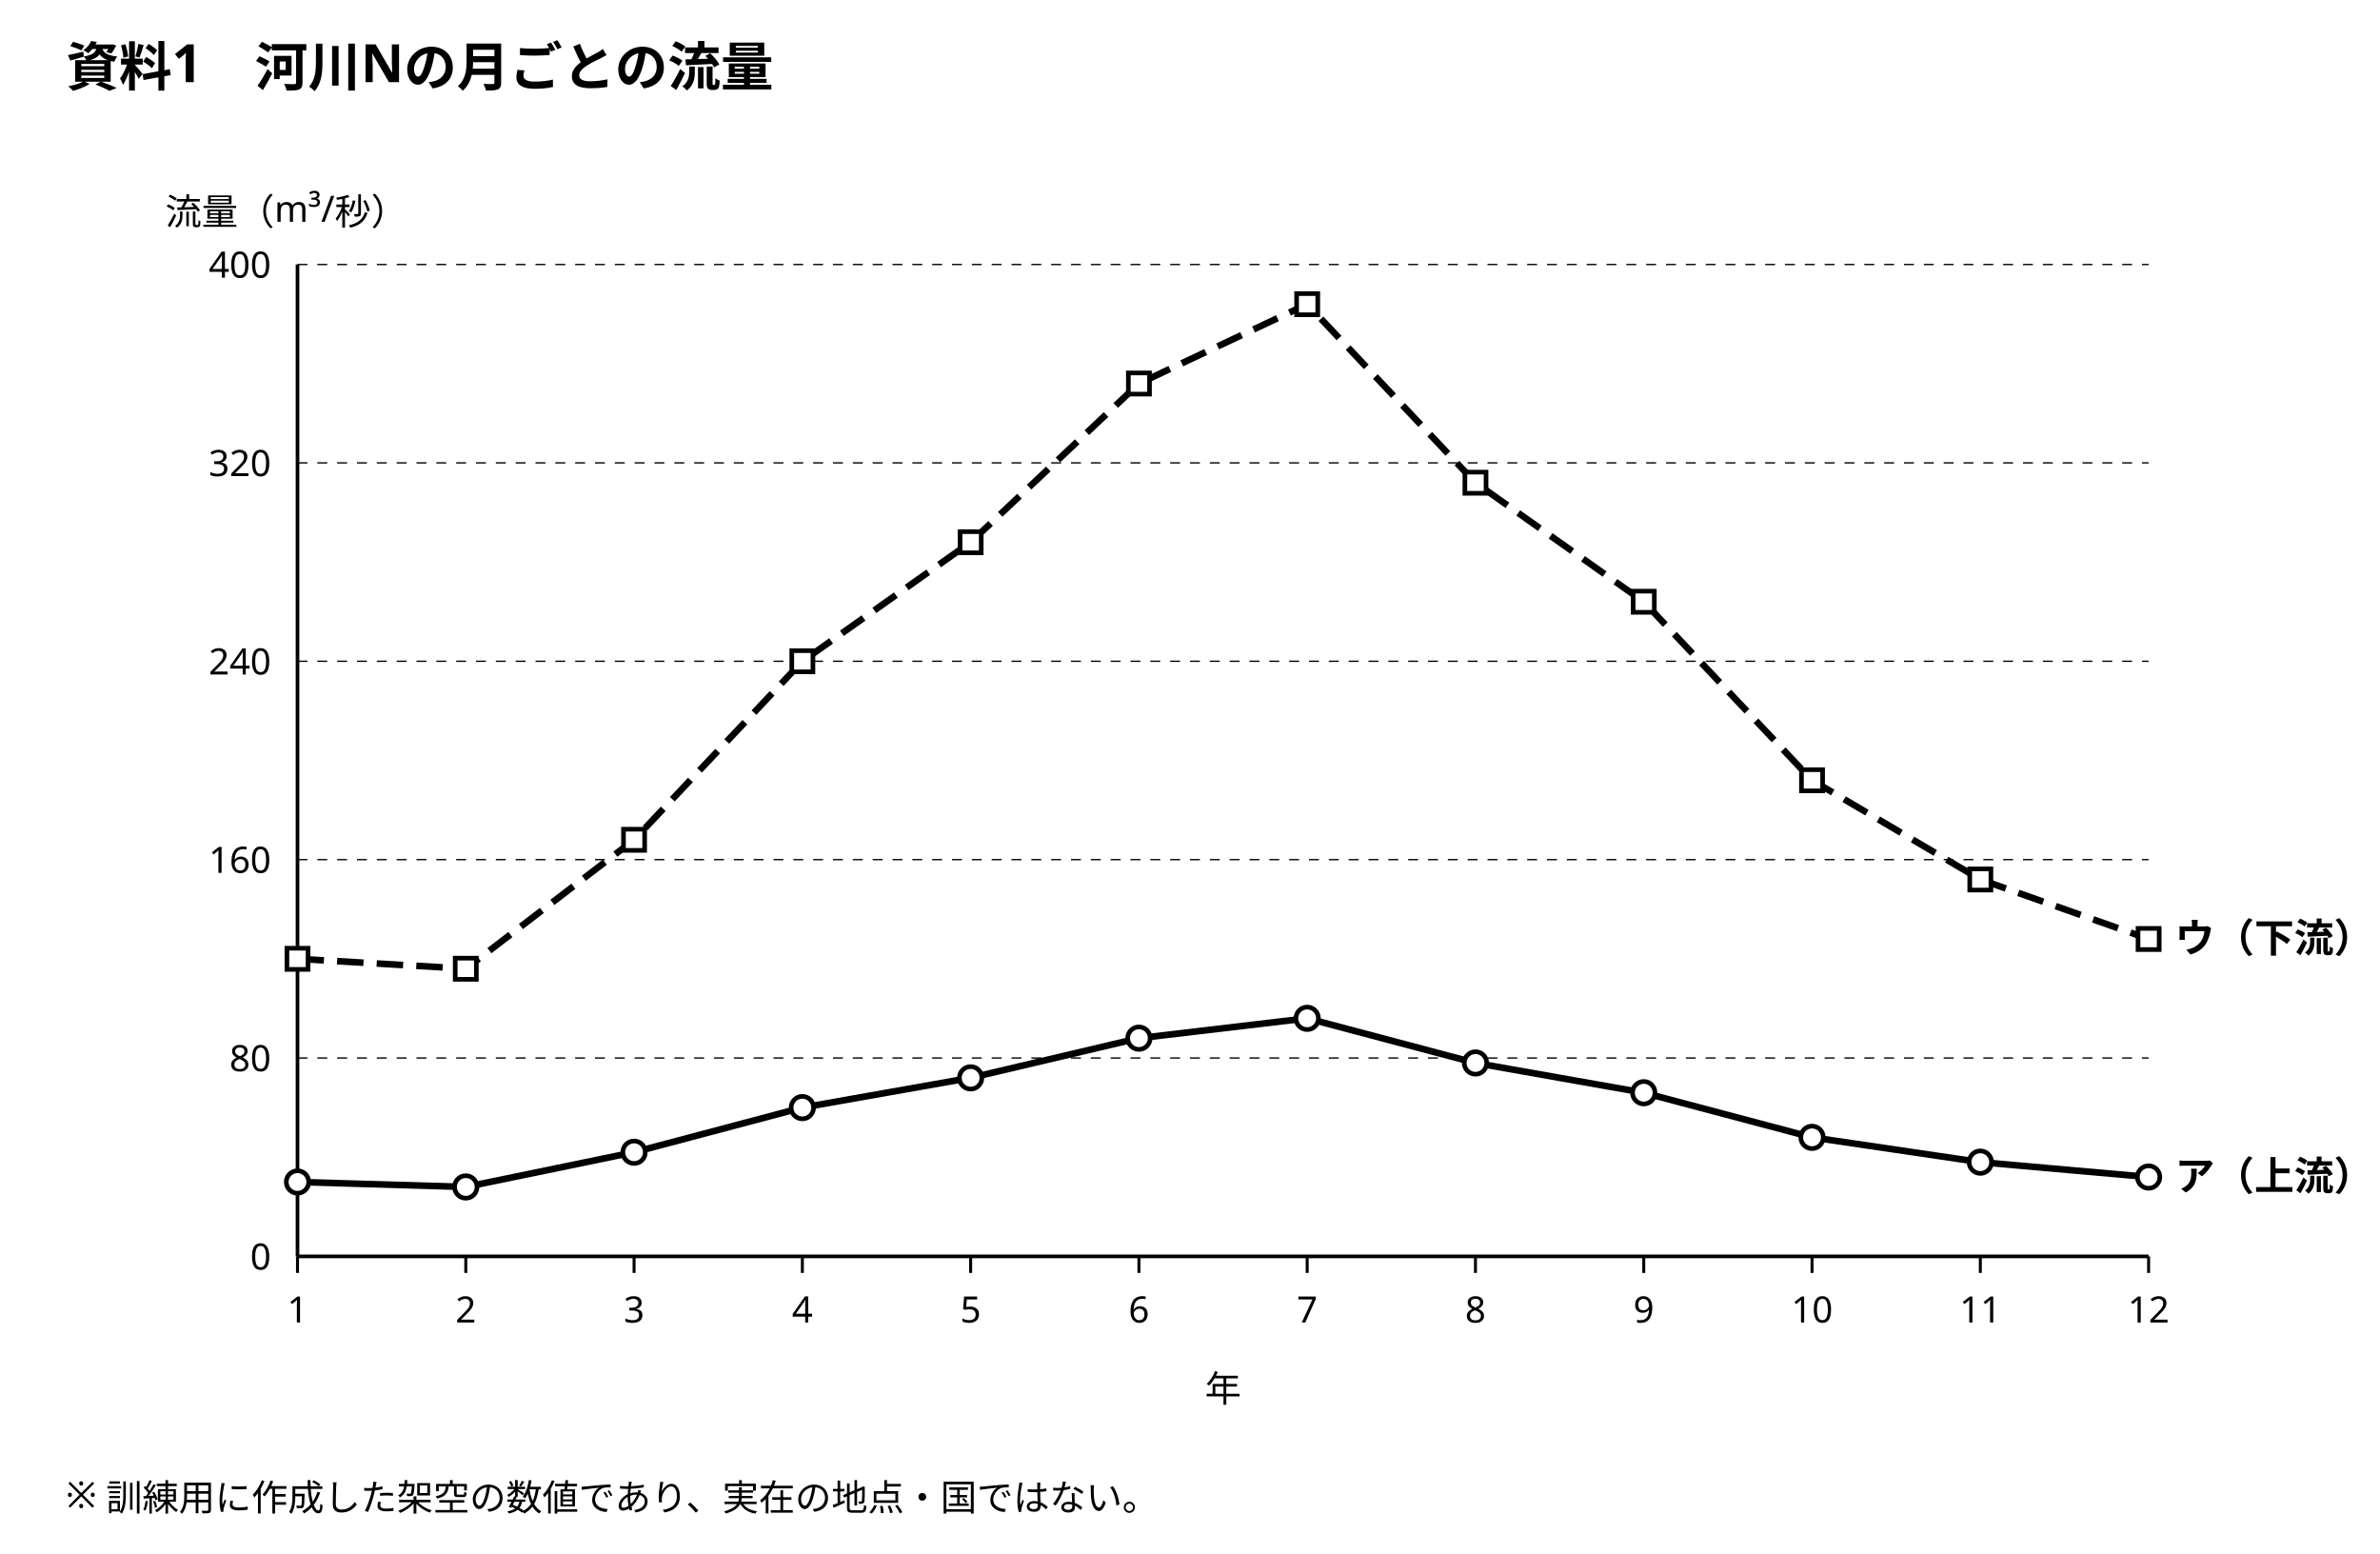
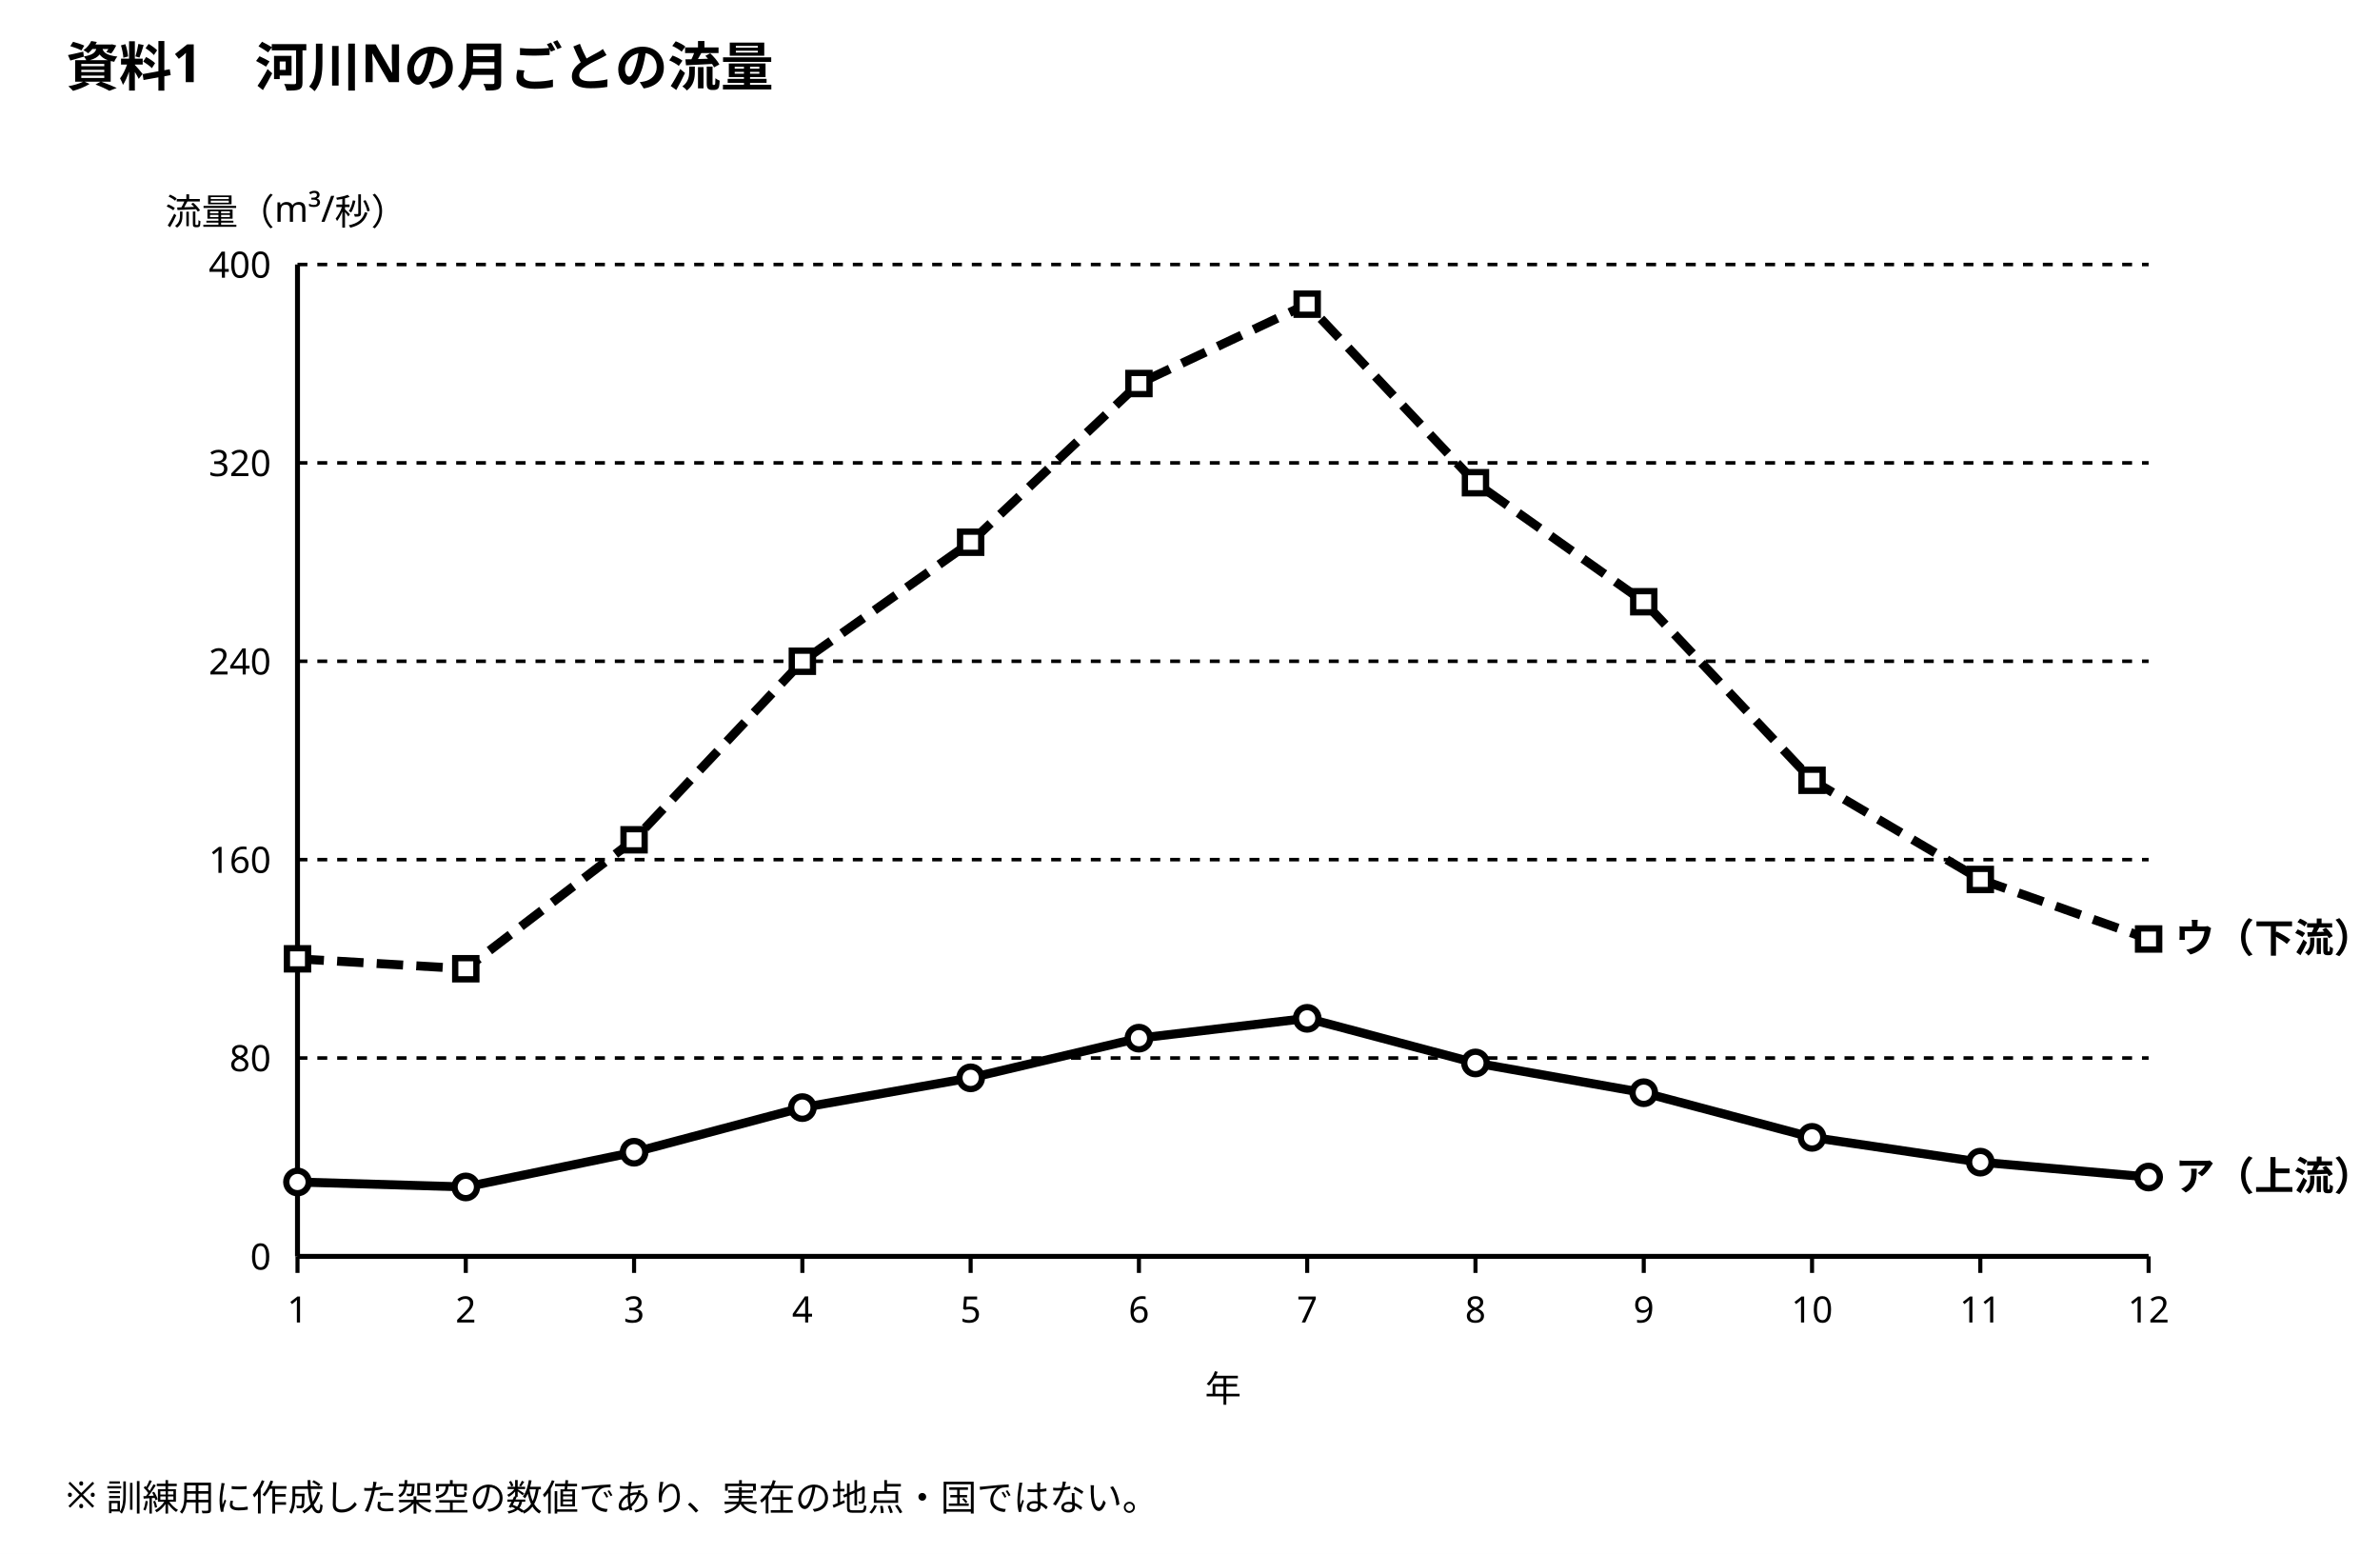
<svg xmlns="http://www.w3.org/2000/svg" viewBox="0 0 720 470" width="720" height="470" role="img" aria-label="資料1　河川Nの月ごとの流量">
  <defs>
    <pattern id="pDiag" width="8" height="8" patternUnits="userSpaceOnUse">
      <rect width="8" height="8" fill="#fff" />
-       <path d="M0 8 L8 0" stroke="#000" stroke-width="1.4" />
+       <path d="M0 8 L8 0" stroke="#000" stroke-width="1.9" />
    </pattern>
    <pattern id="pDiag2" width="8" height="8" patternUnits="userSpaceOnUse">
      <rect width="8" height="8" fill="#fff" />
-       <path d="M0 0 L8 8" stroke="#000" stroke-width="1.4" />
+       <path d="M0 0 L8 8" stroke="#000" stroke-width="1.9" />
    </pattern>
    <pattern id="pDot" width="8" height="8" patternUnits="userSpaceOnUse">
      <rect width="8" height="8" fill="#fff" />
      <circle cx="2" cy="2" r="1.3" fill="#000" />
      <circle cx="6" cy="6" r="1.3" fill="#000" />
    </pattern>
    <pattern id="pDotFine" width="5" height="5" patternUnits="userSpaceOnUse">
      <rect width="5" height="5" fill="#fff" />
      <circle cx="1.4" cy="1.4" r="0.9" fill="#000" />
    </pattern>
    <pattern id="pGrid" width="8" height="8" patternUnits="userSpaceOnUse">
      <rect width="8" height="8" fill="#fff" />
-       <path d="M0 4 H8 M4 0 V8" stroke="#000" stroke-width="0.9" />
+       <path d="M0 4 H8 M4 0 V8" stroke="#000" stroke-width="1.23" />
    </pattern>
    <pattern id="pWave" width="10" height="8" patternUnits="userSpaceOnUse">
      <rect width="10" height="8" fill="#fff" />
-       <path d="M0 5 q2.5 -3 5 0 t5 0" stroke="#000" stroke-width="0.9" fill="none" />
+       <path d="M0 5 q2.5 -3 5 0 t5 0" stroke="#000" stroke-width="1.23" fill="none" />
    </pattern>
  </defs>
  <rect width="720" height="470" fill="#fff" />
  <text x="20" y="26" font-size="16" text-anchor="start" font-weight="bold" font-family="'Hiragino Sans','Hiragino Kaku Gothic ProN','Yu Gothic','Meiryo',sans-serif" fill="#000">資料1　河川Nの月ごとの流量</text>
-   <path d="M90 380 L650 380" stroke="#000" stroke-width="0.4" fill="none" stroke-dasharray="3 3" />
+   <path d="M90 380 L650 380" stroke="#000" stroke-width="1.07" fill="none" stroke-dasharray="3 3" />
  <text x="82" y="384" font-size="11" text-anchor="end" font-weight="normal" font-family="'Hiragino Sans','Hiragino Kaku Gothic ProN','Yu Gothic','Meiryo',sans-serif" fill="#000">0</text>
-   <path d="M90 320 L650 320" stroke="#000" stroke-width="0.4" fill="none" stroke-dasharray="3 3" />
+   <path d="M90 320 L650 320" stroke="#000" stroke-width="1.07" fill="none" stroke-dasharray="3 3" />
  <text x="82" y="324" font-size="11" text-anchor="end" font-weight="normal" font-family="'Hiragino Sans','Hiragino Kaku Gothic ProN','Yu Gothic','Meiryo',sans-serif" fill="#000">80</text>
-   <path d="M90 260 L650 260" stroke="#000" stroke-width="0.4" fill="none" stroke-dasharray="3 3" />
+   <path d="M90 260 L650 260" stroke="#000" stroke-width="1.07" fill="none" stroke-dasharray="3 3" />
  <text x="82" y="264" font-size="11" text-anchor="end" font-weight="normal" font-family="'Hiragino Sans','Hiragino Kaku Gothic ProN','Yu Gothic','Meiryo',sans-serif" fill="#000">160</text>
-   <path d="M90 200 L650 200" stroke="#000" stroke-width="0.4" fill="none" stroke-dasharray="3 3" />
+   <path d="M90 200 L650 200" stroke="#000" stroke-width="1.07" fill="none" stroke-dasharray="3 3" />
  <text x="82" y="204" font-size="11" text-anchor="end" font-weight="normal" font-family="'Hiragino Sans','Hiragino Kaku Gothic ProN','Yu Gothic','Meiryo',sans-serif" fill="#000">240</text>
-   <path d="M90 140 L650 140" stroke="#000" stroke-width="0.4" fill="none" stroke-dasharray="3 3" />
+   <path d="M90 140 L650 140" stroke="#000" stroke-width="1.07" fill="none" stroke-dasharray="3 3" />
  <text x="82" y="144" font-size="11" text-anchor="end" font-weight="normal" font-family="'Hiragino Sans','Hiragino Kaku Gothic ProN','Yu Gothic','Meiryo',sans-serif" fill="#000">320</text>
-   <path d="M90 80 L650 80" stroke="#000" stroke-width="0.4" fill="none" stroke-dasharray="3 3" />
+   <path d="M90 80 L650 80" stroke="#000" stroke-width="1.07" fill="none" stroke-dasharray="3 3" />
  <text x="82" y="84" font-size="11" text-anchor="end" font-weight="normal" font-family="'Hiragino Sans','Hiragino Kaku Gothic ProN','Yu Gothic','Meiryo',sans-serif" fill="#000">400</text>
-   <path d="M90 80 L90 380" stroke="#000" stroke-width="1.1" fill="none" />
-   <path d="M90 380 L650 380" stroke="#000" stroke-width="1.1" fill="none" />
-   <path d="M90 380 L90 385" stroke="#000" stroke-width="0.9" fill="none" />
+   <path d="M90 80 L90 380" stroke="#000" stroke-width="1.5" fill="none" />
+   <path d="M90 380 L650 380" stroke="#000" stroke-width="1.5" fill="none" />
+   <path d="M90 380 L90 385" stroke="#000" stroke-width="1.23" fill="none" />
  <text x="90" y="400" font-size="11" text-anchor="middle" font-weight="normal" font-family="'Hiragino Sans','Hiragino Kaku Gothic ProN','Yu Gothic','Meiryo',sans-serif" fill="#000">1</text>
-   <path d="M140.91 380 L140.91 385" stroke="#000" stroke-width="0.9" fill="none" />
+   <path d="M140.91 380 L140.91 385" stroke="#000" stroke-width="1.23" fill="none" />
  <text x="140.91" y="400" font-size="11" text-anchor="middle" font-weight="normal" font-family="'Hiragino Sans','Hiragino Kaku Gothic ProN','Yu Gothic','Meiryo',sans-serif" fill="#000">2</text>
-   <path d="M191.82 380 L191.82 385" stroke="#000" stroke-width="0.9" fill="none" />
+   <path d="M191.82 380 L191.82 385" stroke="#000" stroke-width="1.23" fill="none" />
  <text x="191.82" y="400" font-size="11" text-anchor="middle" font-weight="normal" font-family="'Hiragino Sans','Hiragino Kaku Gothic ProN','Yu Gothic','Meiryo',sans-serif" fill="#000">3</text>
-   <path d="M242.73 380 L242.73 385" stroke="#000" stroke-width="0.9" fill="none" />
+   <path d="M242.73 380 L242.73 385" stroke="#000" stroke-width="1.23" fill="none" />
  <text x="242.73" y="400" font-size="11" text-anchor="middle" font-weight="normal" font-family="'Hiragino Sans','Hiragino Kaku Gothic ProN','Yu Gothic','Meiryo',sans-serif" fill="#000">4</text>
-   <path d="M293.64 380 L293.64 385" stroke="#000" stroke-width="0.9" fill="none" />
+   <path d="M293.64 380 L293.64 385" stroke="#000" stroke-width="1.23" fill="none" />
  <text x="293.64" y="400" font-size="11" text-anchor="middle" font-weight="normal" font-family="'Hiragino Sans','Hiragino Kaku Gothic ProN','Yu Gothic','Meiryo',sans-serif" fill="#000">5</text>
-   <path d="M344.55 380 L344.55 385" stroke="#000" stroke-width="0.9" fill="none" />
+   <path d="M344.55 380 L344.55 385" stroke="#000" stroke-width="1.23" fill="none" />
  <text x="344.55" y="400" font-size="11" text-anchor="middle" font-weight="normal" font-family="'Hiragino Sans','Hiragino Kaku Gothic ProN','Yu Gothic','Meiryo',sans-serif" fill="#000">6</text>
-   <path d="M395.45 380 L395.45 385" stroke="#000" stroke-width="0.9" fill="none" />
+   <path d="M395.45 380 L395.45 385" stroke="#000" stroke-width="1.23" fill="none" />
  <text x="395.45" y="400" font-size="11" text-anchor="middle" font-weight="normal" font-family="'Hiragino Sans','Hiragino Kaku Gothic ProN','Yu Gothic','Meiryo',sans-serif" fill="#000">7</text>
-   <path d="M446.36 380 L446.36 385" stroke="#000" stroke-width="0.9" fill="none" />
+   <path d="M446.36 380 L446.36 385" stroke="#000" stroke-width="1.23" fill="none" />
  <text x="446.36" y="400" font-size="11" text-anchor="middle" font-weight="normal" font-family="'Hiragino Sans','Hiragino Kaku Gothic ProN','Yu Gothic','Meiryo',sans-serif" fill="#000">8</text>
-   <path d="M497.27 380 L497.27 385" stroke="#000" stroke-width="0.9" fill="none" />
+   <path d="M497.27 380 L497.27 385" stroke="#000" stroke-width="1.23" fill="none" />
  <text x="497.27" y="400" font-size="11" text-anchor="middle" font-weight="normal" font-family="'Hiragino Sans','Hiragino Kaku Gothic ProN','Yu Gothic','Meiryo',sans-serif" fill="#000">9</text>
-   <path d="M548.18 380 L548.18 385" stroke="#000" stroke-width="0.9" fill="none" />
+   <path d="M548.18 380 L548.18 385" stroke="#000" stroke-width="1.23" fill="none" />
  <text x="548.18" y="400" font-size="11" text-anchor="middle" font-weight="normal" font-family="'Hiragino Sans','Hiragino Kaku Gothic ProN','Yu Gothic','Meiryo',sans-serif" fill="#000">10</text>
-   <path d="M599.09 380 L599.09 385" stroke="#000" stroke-width="0.9" fill="none" />
+   <path d="M599.09 380 L599.09 385" stroke="#000" stroke-width="1.23" fill="none" />
  <text x="599.09" y="400" font-size="11" text-anchor="middle" font-weight="normal" font-family="'Hiragino Sans','Hiragino Kaku Gothic ProN','Yu Gothic','Meiryo',sans-serif" fill="#000">11</text>
-   <path d="M650 380 L650 385" stroke="#000" stroke-width="0.9" fill="none" />
+   <path d="M650 380 L650 385" stroke="#000" stroke-width="1.23" fill="none" />
  <text x="650" y="400" font-size="11" text-anchor="middle" font-weight="normal" font-family="'Hiragino Sans','Hiragino Kaku Gothic ProN','Yu Gothic','Meiryo',sans-serif" fill="#000">12</text>
-   <polyline points="90,357.5 140.91,359 191.82,348.5 242.73,335 293.64,326 344.55,314 395.45,308 446.36,321.5 497.27,330.5 548.18,344 599.09,351.5 650,356" fill="none" stroke="#000" stroke-width="2" />
-   <circle cx="90" cy="357.5" r="3.4" fill="#fff" stroke="#000" stroke-width="1.4" />
-   <circle cx="140.91" cy="359" r="3.4" fill="#fff" stroke="#000" stroke-width="1.4" />
-   <circle cx="191.82" cy="348.5" r="3.4" fill="#fff" stroke="#000" stroke-width="1.4" />
-   <circle cx="242.73" cy="335" r="3.4" fill="#fff" stroke="#000" stroke-width="1.4" />
-   <circle cx="293.64" cy="326" r="3.4" fill="#fff" stroke="#000" stroke-width="1.4" />
-   <circle cx="344.55" cy="314" r="3.4" fill="#fff" stroke="#000" stroke-width="1.4" />
-   <circle cx="395.45" cy="308" r="3.4" fill="#fff" stroke="#000" stroke-width="1.4" />
-   <circle cx="446.36" cy="321.5" r="3.4" fill="#fff" stroke="#000" stroke-width="1.4" />
-   <circle cx="497.27" cy="330.5" r="3.4" fill="#fff" stroke="#000" stroke-width="1.4" />
-   <circle cx="548.18" cy="344" r="3.4" fill="#fff" stroke="#000" stroke-width="1.4" />
-   <circle cx="599.09" cy="351.5" r="3.4" fill="#fff" stroke="#000" stroke-width="1.4" />
-   <circle cx="650" cy="356" r="3.4" fill="#fff" stroke="#000" stroke-width="1.4" />
+   <polyline points="90,357.5 140.91,359 191.82,348.5 242.73,335 293.64,326 344.55,314 395.45,308 446.36,321.5 497.27,330.5 548.18,344 599.09,351.5 650,356" fill="none" stroke="#000" stroke-width="2.72" />
+   <circle cx="90" cy="357.5" r="3.4" fill="#fff" stroke="#000" stroke-width="1.9" />
+   <circle cx="140.91" cy="359" r="3.4" fill="#fff" stroke="#000" stroke-width="1.9" />
+   <circle cx="191.82" cy="348.5" r="3.4" fill="#fff" stroke="#000" stroke-width="1.9" />
+   <circle cx="242.73" cy="335" r="3.4" fill="#fff" stroke="#000" stroke-width="1.9" />
+   <circle cx="293.64" cy="326" r="3.4" fill="#fff" stroke="#000" stroke-width="1.9" />
+   <circle cx="344.55" cy="314" r="3.4" fill="#fff" stroke="#000" stroke-width="1.9" />
+   <circle cx="395.45" cy="308" r="3.4" fill="#fff" stroke="#000" stroke-width="1.9" />
+   <circle cx="446.36" cy="321.5" r="3.4" fill="#fff" stroke="#000" stroke-width="1.9" />
+   <circle cx="497.27" cy="330.5" r="3.4" fill="#fff" stroke="#000" stroke-width="1.9" />
+   <circle cx="548.18" cy="344" r="3.4" fill="#fff" stroke="#000" stroke-width="1.9" />
+   <circle cx="599.09" cy="351.5" r="3.4" fill="#fff" stroke="#000" stroke-width="1.9" />
+   <circle cx="650" cy="356" r="3.4" fill="#fff" stroke="#000" stroke-width="1.9" />
  <text x="658" y="360" font-size="12" text-anchor="start" font-weight="bold" font-family="'Hiragino Sans','Hiragino Kaku Gothic ProN','Yu Gothic','Meiryo',sans-serif" fill="#000">ア（上流）</text>
-   <polyline points="90,290 140.91,293 191.82,254 242.73,200 293.64,164 344.55,116 395.45,92 446.36,146 497.27,182 548.18,236 599.09,266 650,284" fill="none" stroke="#000" stroke-width="2" stroke-dasharray="8 4" />
-   <rect x="86.8" y="286.8" width="6.4" height="6.4" fill="#fff" stroke="#000" stroke-width="1.4" />
-   <rect x="137.71" y="289.8" width="6.4" height="6.4" fill="#fff" stroke="#000" stroke-width="1.4" />
-   <rect x="188.62" y="250.8" width="6.4" height="6.4" fill="#fff" stroke="#000" stroke-width="1.4" />
-   <rect x="239.53" y="196.8" width="6.4" height="6.4" fill="#fff" stroke="#000" stroke-width="1.4" />
-   <rect x="290.44" y="160.8" width="6.4" height="6.4" fill="#fff" stroke="#000" stroke-width="1.4" />
-   <rect x="341.35" y="112.8" width="6.4" height="6.4" fill="#fff" stroke="#000" stroke-width="1.4" />
-   <rect x="392.25" y="88.8" width="6.4" height="6.4" fill="#fff" stroke="#000" stroke-width="1.4" />
-   <rect x="443.16" y="142.8" width="6.4" height="6.4" fill="#fff" stroke="#000" stroke-width="1.4" />
-   <rect x="494.07" y="178.8" width="6.4" height="6.4" fill="#fff" stroke="#000" stroke-width="1.4" />
-   <rect x="544.98" y="232.8" width="6.4" height="6.4" fill="#fff" stroke="#000" stroke-width="1.4" />
-   <rect x="595.89" y="262.8" width="6.4" height="6.4" fill="#fff" stroke="#000" stroke-width="1.4" />
-   <rect x="646.8" y="280.8" width="6.4" height="6.4" fill="#fff" stroke="#000" stroke-width="1.4" />
+   <polyline points="90,290 140.91,293 191.82,254 242.73,200 293.64,164 344.55,116 395.45,92 446.36,146 497.27,182 548.18,236 599.09,266 650,284" fill="none" stroke="#000" stroke-width="2.72" stroke-dasharray="8 4" />
+   <rect x="86.8" y="286.8" width="6.4" height="6.4" fill="#fff" stroke="#000" stroke-width="1.9" />
+   <rect x="137.71" y="289.8" width="6.4" height="6.4" fill="#fff" stroke="#000" stroke-width="1.9" />
+   <rect x="188.62" y="250.8" width="6.4" height="6.4" fill="#fff" stroke="#000" stroke-width="1.9" />
+   <rect x="239.53" y="196.8" width="6.4" height="6.4" fill="#fff" stroke="#000" stroke-width="1.9" />
+   <rect x="290.44" y="160.8" width="6.4" height="6.4" fill="#fff" stroke="#000" stroke-width="1.9" />
+   <rect x="341.35" y="112.8" width="6.4" height="6.4" fill="#fff" stroke="#000" stroke-width="1.9" />
+   <rect x="392.25" y="88.8" width="6.4" height="6.4" fill="#fff" stroke="#000" stroke-width="1.9" />
+   <rect x="443.16" y="142.8" width="6.4" height="6.4" fill="#fff" stroke="#000" stroke-width="1.9" />
+   <rect x="494.07" y="178.8" width="6.4" height="6.4" fill="#fff" stroke="#000" stroke-width="1.9" />
+   <rect x="544.98" y="232.8" width="6.4" height="6.4" fill="#fff" stroke="#000" stroke-width="1.9" />
+   <rect x="595.89" y="262.8" width="6.4" height="6.4" fill="#fff" stroke="#000" stroke-width="1.9" />
+   <rect x="646.8" y="280.8" width="6.4" height="6.4" fill="#fff" stroke="#000" stroke-width="1.9" />
  <text x="658" y="288" font-size="12" text-anchor="start" font-weight="bold" font-family="'Hiragino Sans','Hiragino Kaku Gothic ProN','Yu Gothic','Meiryo',sans-serif" fill="#000">ウ（下流）</text>
  <text x="50" y="68" font-size="11" text-anchor="start" font-weight="normal" font-family="'Hiragino Sans','Hiragino Kaku Gothic ProN','Yu Gothic','Meiryo',sans-serif" fill="#000">流量（m³/秒）</text>
  <text x="370" y="424" font-size="11" text-anchor="middle" font-weight="normal" font-family="'Hiragino Sans','Hiragino Kaku Gothic ProN','Yu Gothic','Meiryo',sans-serif" fill="#000">年</text>
  <text x="20" y="456" font-size="11" text-anchor="start" font-weight="normal" font-family="'Hiragino Sans','Hiragino Kaku Gothic ProN','Yu Gothic','Meiryo',sans-serif" fill="#000">※ 訓練用に作成した架空の数値であり、実在の地点・国ではない。</text>
</svg>
